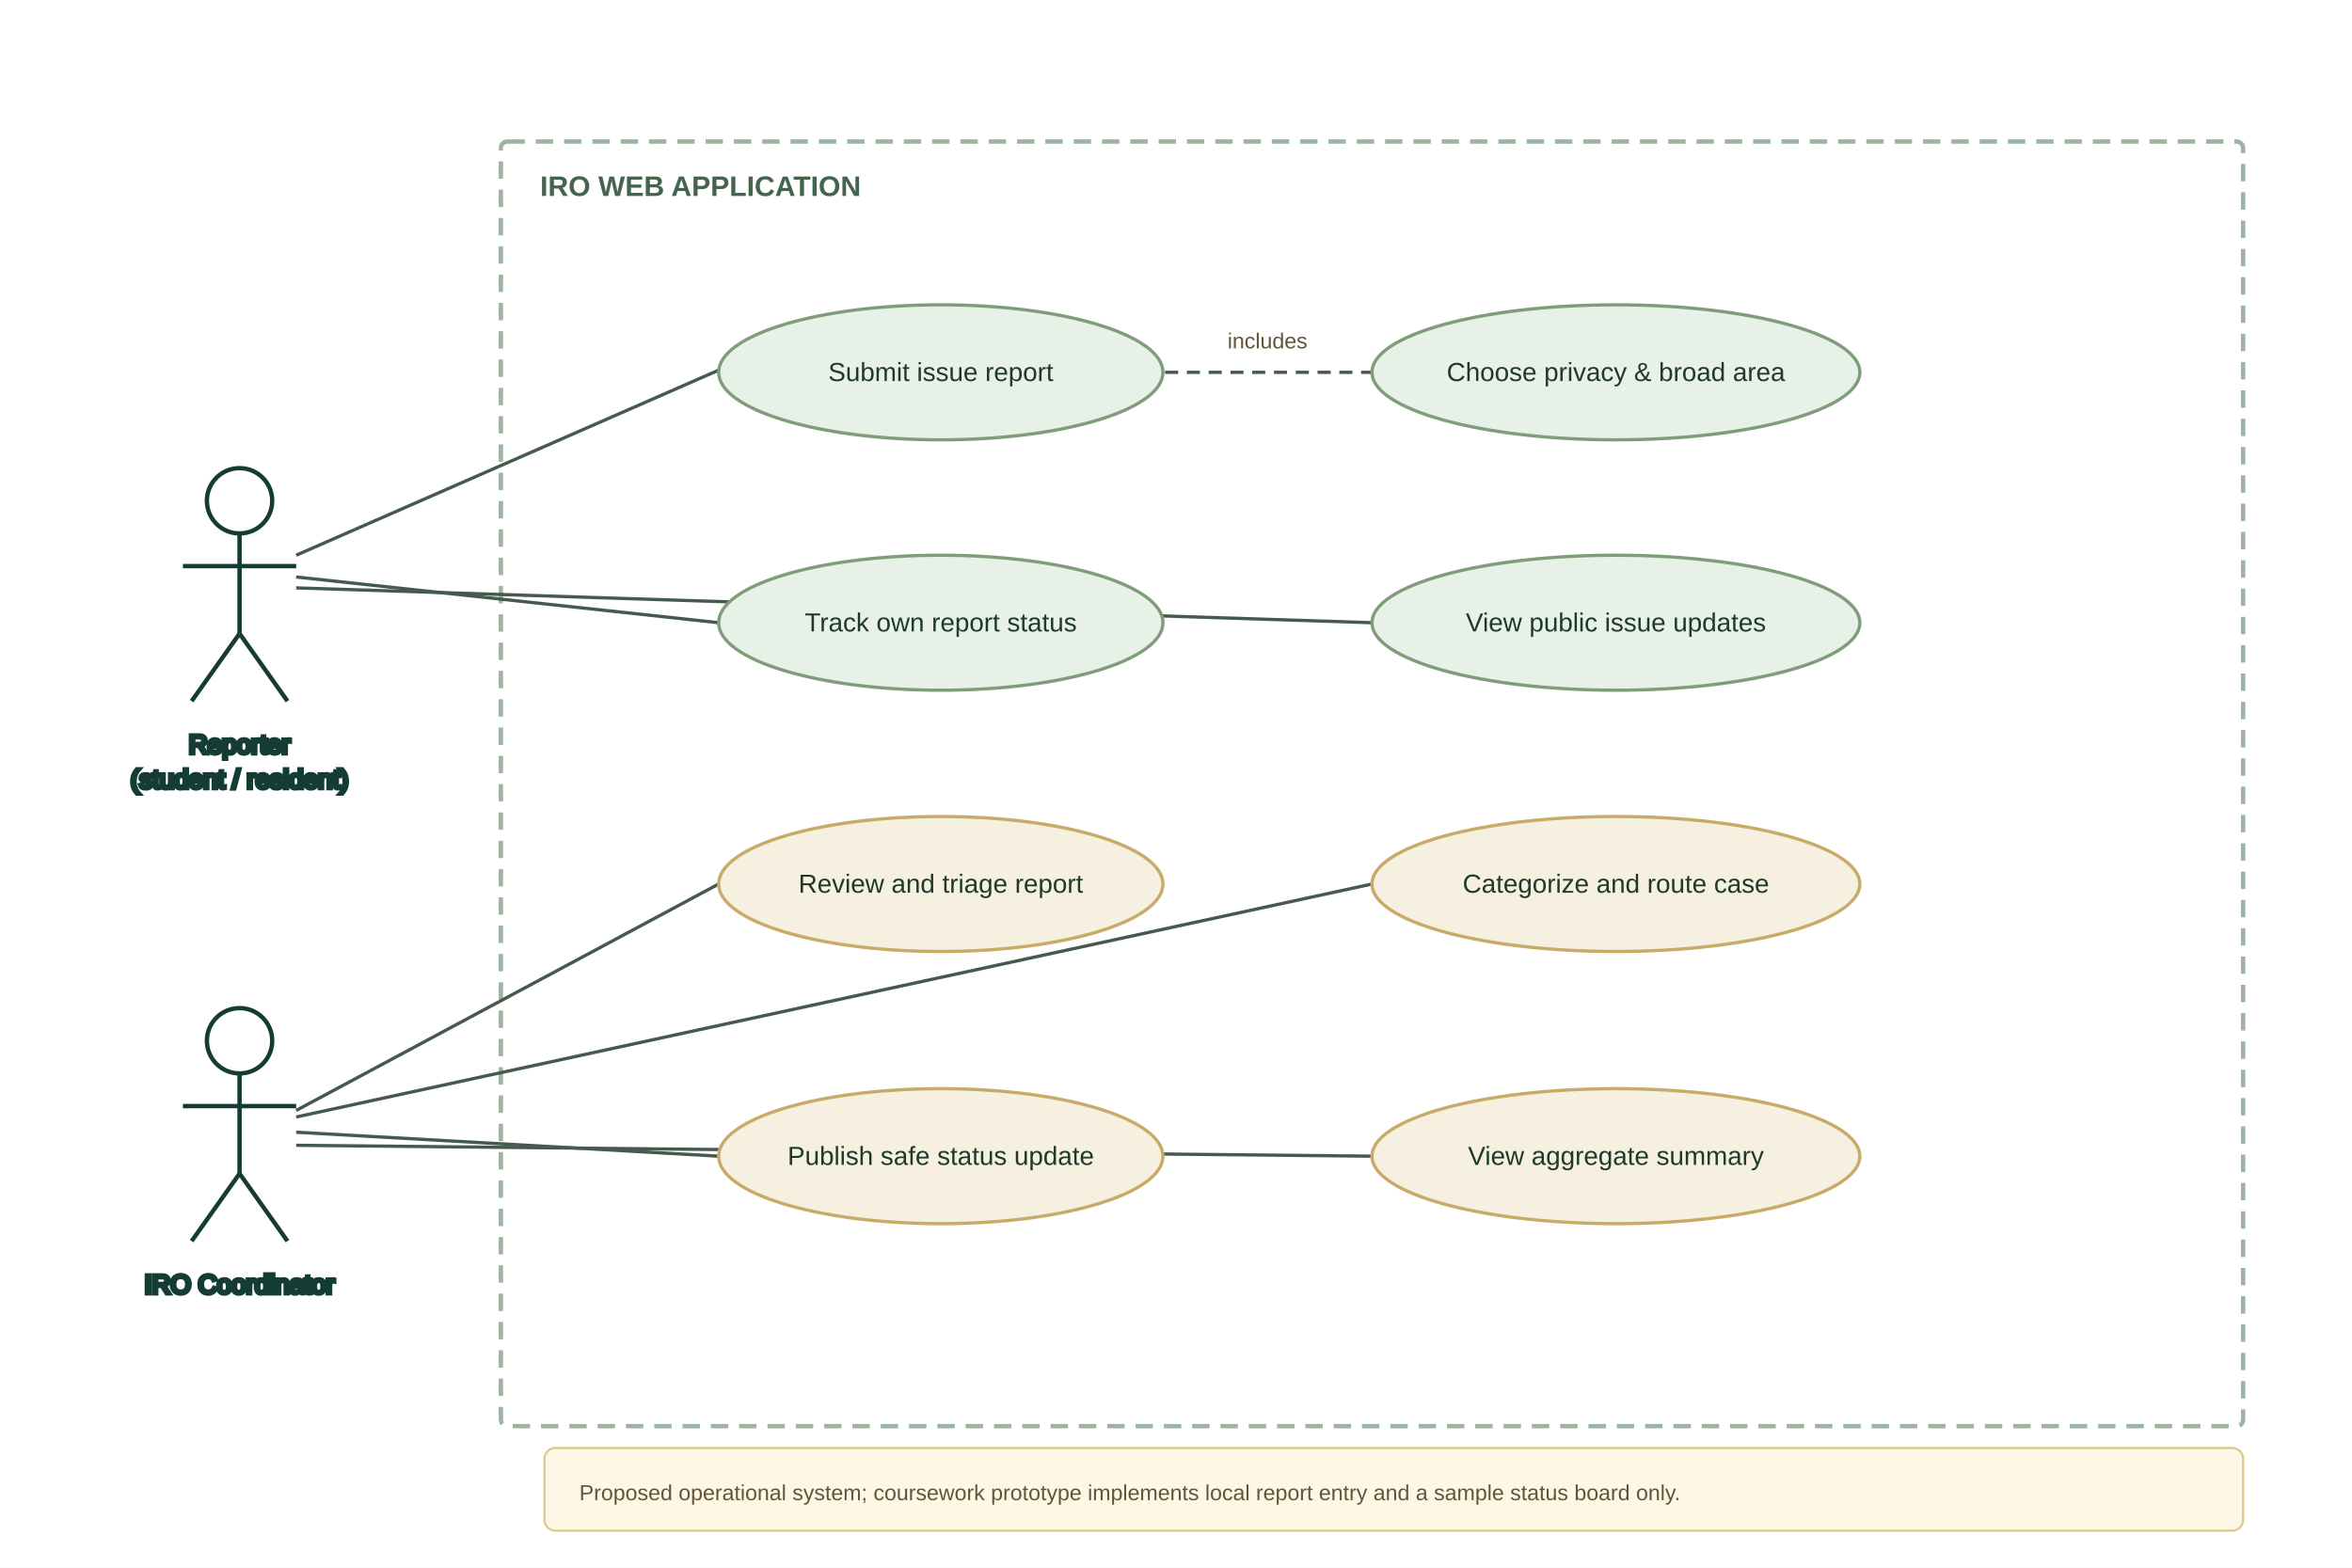
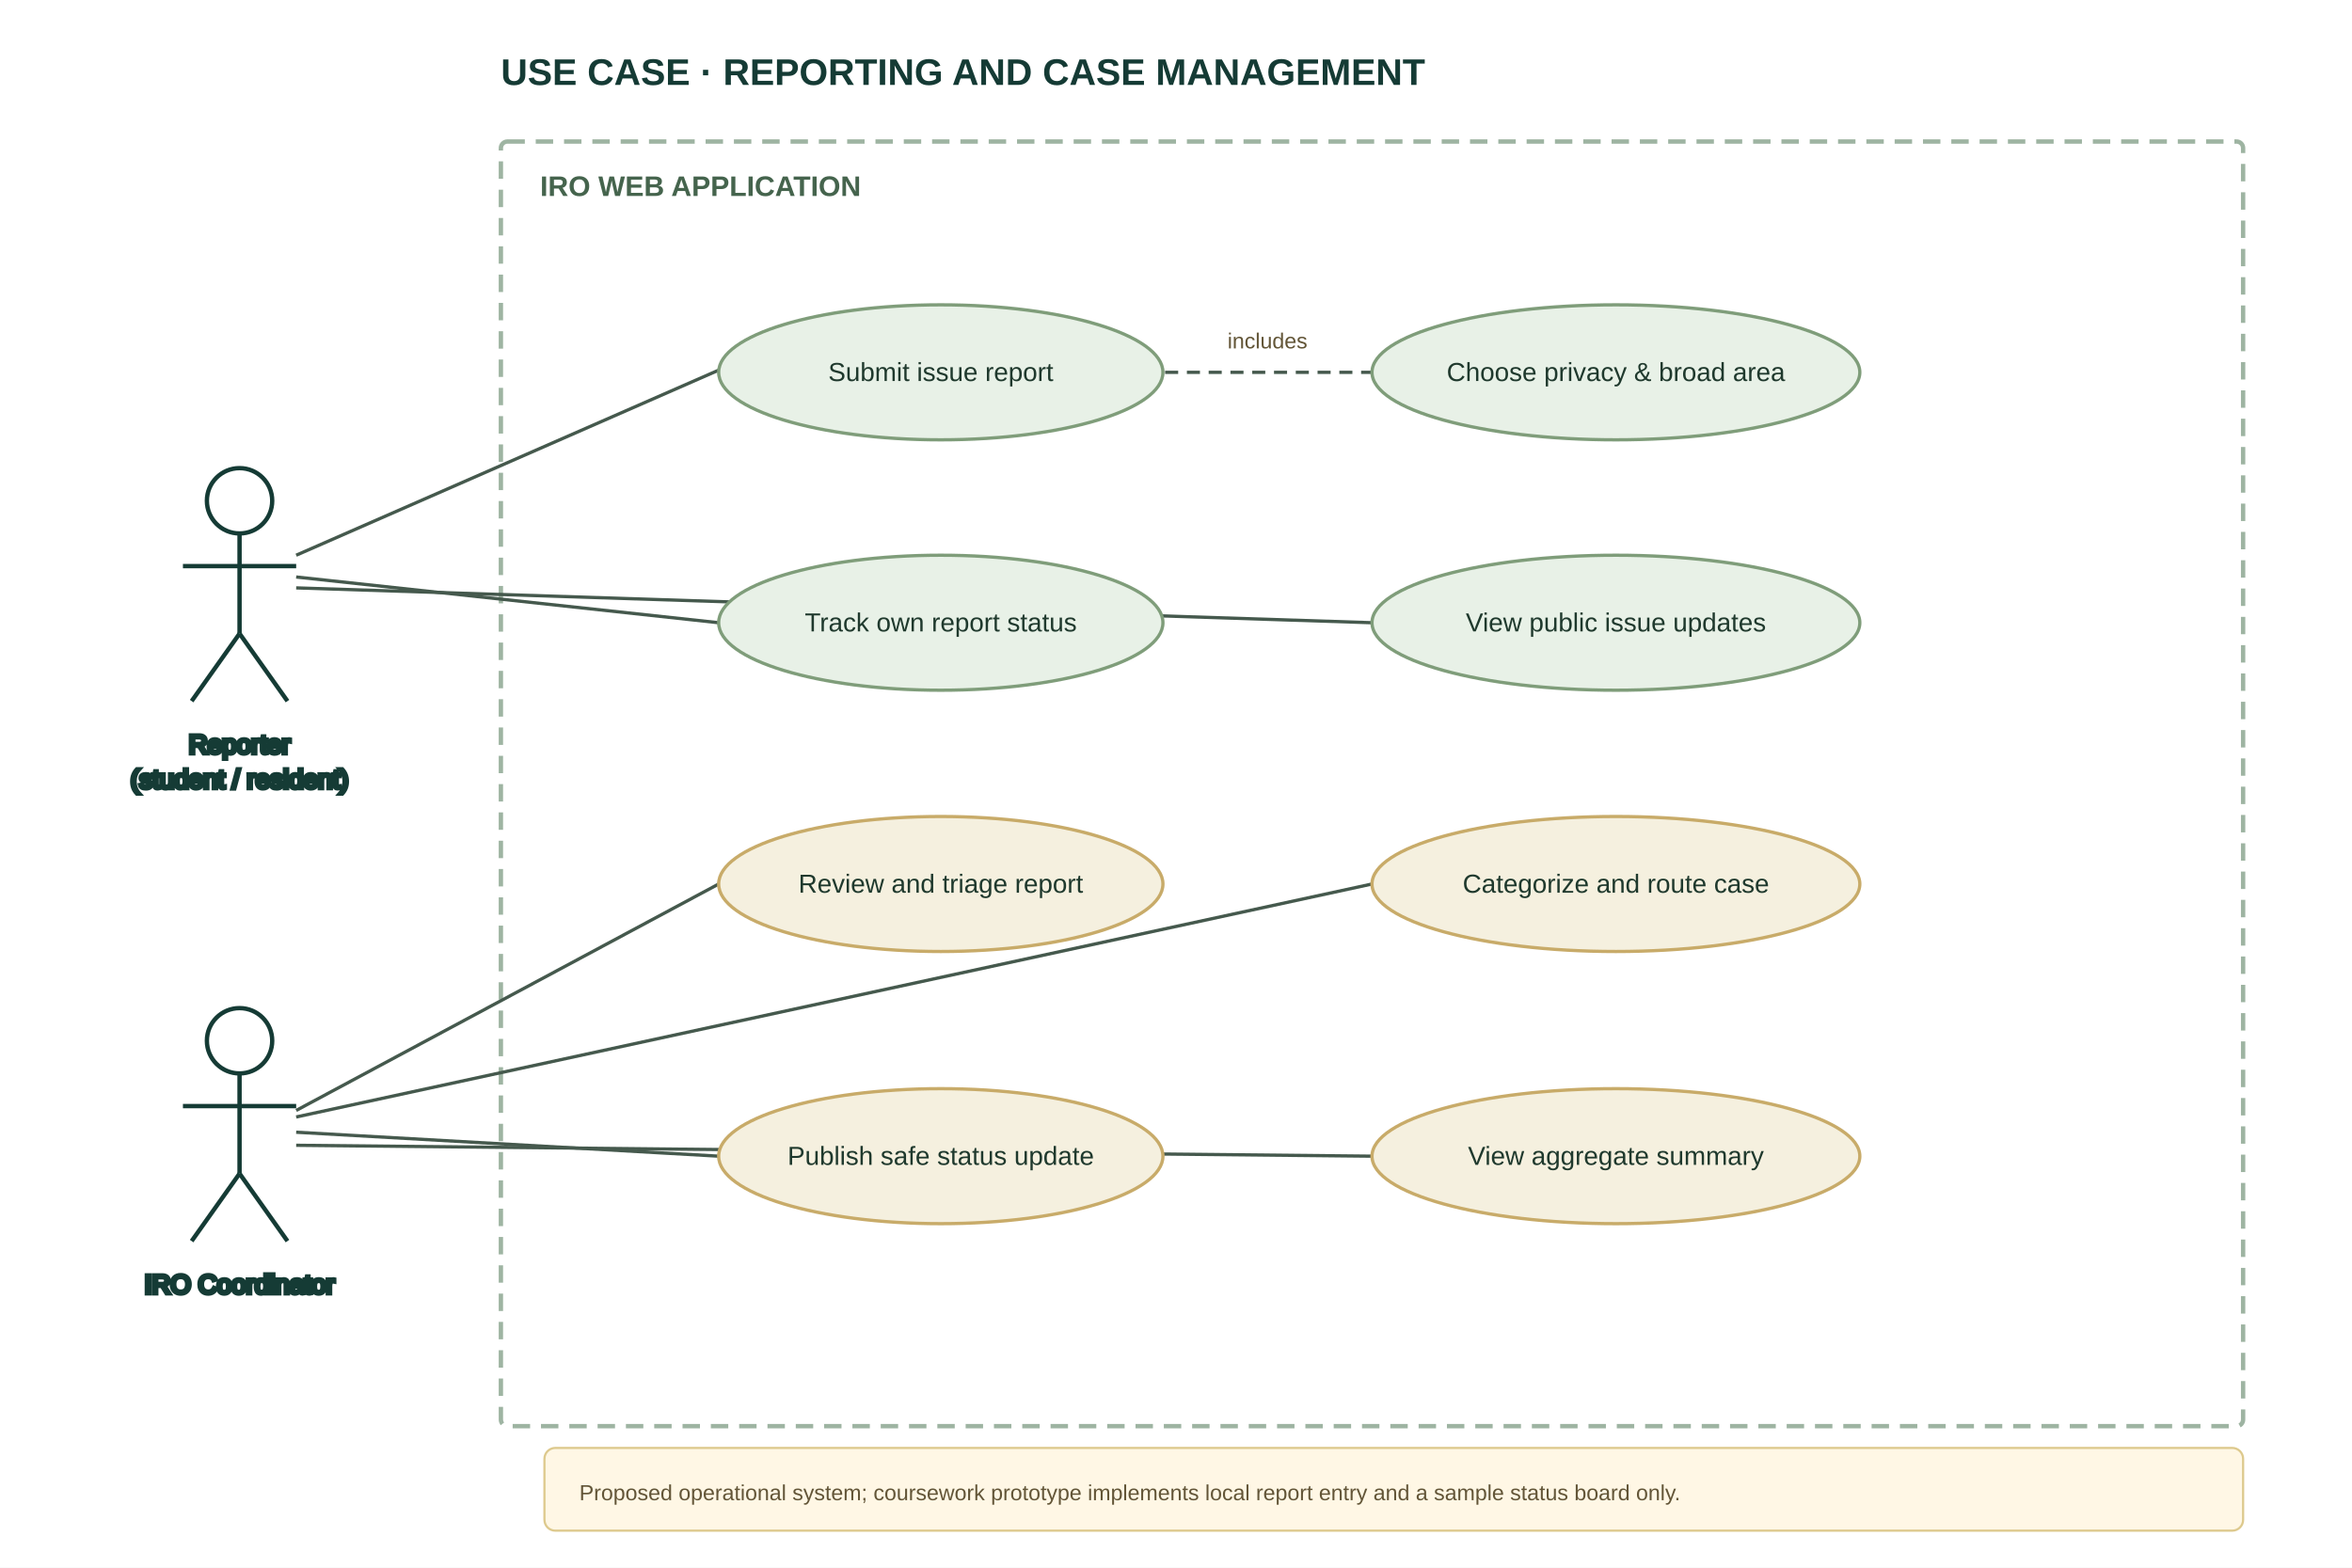
<svg xmlns="http://www.w3.org/2000/svg" viewBox="0 0 1080 720" role="img" aria-labelledby="title desc">
-   <style>text{font-family:Arial,sans-serif}.actor{stroke:#153b35;stroke-width:2;fill:none}.actorlabel{font-size:12px;fill:#153b35;text-anchor:middle}.boundary{fill:none;stroke:#9eb4a2;stroke-width:2;stroke-dasharray:8 5}.btitle{font-size:13px;font-weight:bold;fill:#45644d}.u1{fill:#e8f1e7;stroke:#7f9d7a}.u2{fill:#f5f0df;stroke:#c8ab69}.uc{stroke-width:1.5}.uct{font-size:12px;fill:#1f392d;text-anchor:middle}.line{stroke:#45594d;stroke-width:1.5;fill:none}.note{font-size:10px;fill:#625537}</style>
+   <style>text{font-family:Arial,sans-serif}.actor{stroke:#153b35;stroke-width:2;fill:none}.actorlabel{font-size:12px;fill:#153b35;text-anchor:middle}.boundary{fill:none;stroke:#9eb4a2;stroke-width:2;stroke-dasharray:8 5}.btitle{font-size:13px;font-weight:bold;fill:#45644d}.diagram-title{font-size:17px;font-weight:bold;fill:#153b35}.u1{fill:#e8f1e7;stroke:#7f9d7a}.u2{fill:#f5f0df;stroke:#c8ab69}.uc{stroke-width:1.5}.uct{font-size:12px;fill:#1f392d;text-anchor:middle}.line{stroke:#45594d;stroke-width:1.5;fill:none}.note{font-size:10px;fill:#625537}</style>
  <rect width="1080" height="720" fill="#fff" />
+   <text class="diagram-title" x="230" y="39">USE CASE · REPORTING AND CASE MANAGEMENT</text>
  <rect class="boundary" x="230" y="65" width="800" height="590" rx="3" />
  <text class="btitle" x="248" y="90">IRO WEB APPLICATION</text>
  <g class="actor">
    <circle cx="110" cy="230" r="15" />
    <line x1="110" y1="245" x2="110" y2="291" />
    <line x1="84" y1="260" x2="136" y2="260" />
    <line x1="110" y1="291" x2="88" y2="322" />
    <line x1="110" y1="291" x2="132" y2="322" />
    <text class="actorlabel" x="110" y="346">Reporter</text>
    <text class="actorlabel" x="110" y="362">(student / resident)</text>
  </g>
  <g class="actor">
    <circle cx="110" cy="478" r="15" />
    <line x1="110" y1="493" x2="110" y2="539" />
    <line x1="84" y1="508" x2="136" y2="508" />
    <line x1="110" y1="539" x2="88" y2="570" />
    <line x1="110" y1="539" x2="132" y2="570" />
    <text class="actorlabel" x="110" y="594">IRO Coordinator</text>
  </g>
  <g class="line">
    <path d="M136 255 L330 170" />
    <path d="M136 265 L330 286" />
    <path d="M136 270 L630 286" />
    <path d="M136 510 L330 406" />
    <path d="M136 513 L630 406" />
    <path d="M136 520 L330 531" />
    <path d="M136 526 L630 531" />
    <path d="M535 171 L630 171" stroke-dasharray="6 4" />
  </g>
  <g class="uc">
    <ellipse class="u1" cx="432" cy="171" rx="102" ry="31" />
    <text class="uct" x="432" y="175">Submit issue report</text>
    <ellipse class="u1" cx="742" cy="171" rx="112" ry="31" />
    <text class="uct" x="742" y="175">Choose privacy &amp; broad area</text>
    <ellipse class="u1" cx="432" cy="286" rx="102" ry="31" />
    <text class="uct" x="432" y="290">Track own report status</text>
    <ellipse class="u1" cx="742" cy="286" rx="112" ry="31" />
    <text class="uct" x="742" y="290">View public issue updates</text>
    <ellipse class="u2" cx="432" cy="406" rx="102" ry="31" />
    <text class="uct" x="432" y="410">Review and triage report</text>
    <ellipse class="u2" cx="742" cy="406" rx="112" ry="31" />
    <text class="uct" x="742" y="410">Categorize and route case</text>
    <ellipse class="u2" cx="432" cy="531" rx="102" ry="31" />
    <text class="uct" x="432" y="535">Publish safe status update</text>
    <ellipse class="u2" cx="742" cy="531" rx="112" ry="31" />
    <text class="uct" x="742" y="535">View aggregate summary</text>
  </g>
  <text x="582" y="160" class="note" text-anchor="middle">includes</text>
  <rect x="250" y="665" width="780" height="38" rx="5" fill="#fff7e5" stroke="#ddc98d" />
  <text class="note" x="266" y="689">Proposed operational system; coursework prototype implements local report entry and a sample status board only.</text>
</svg>
